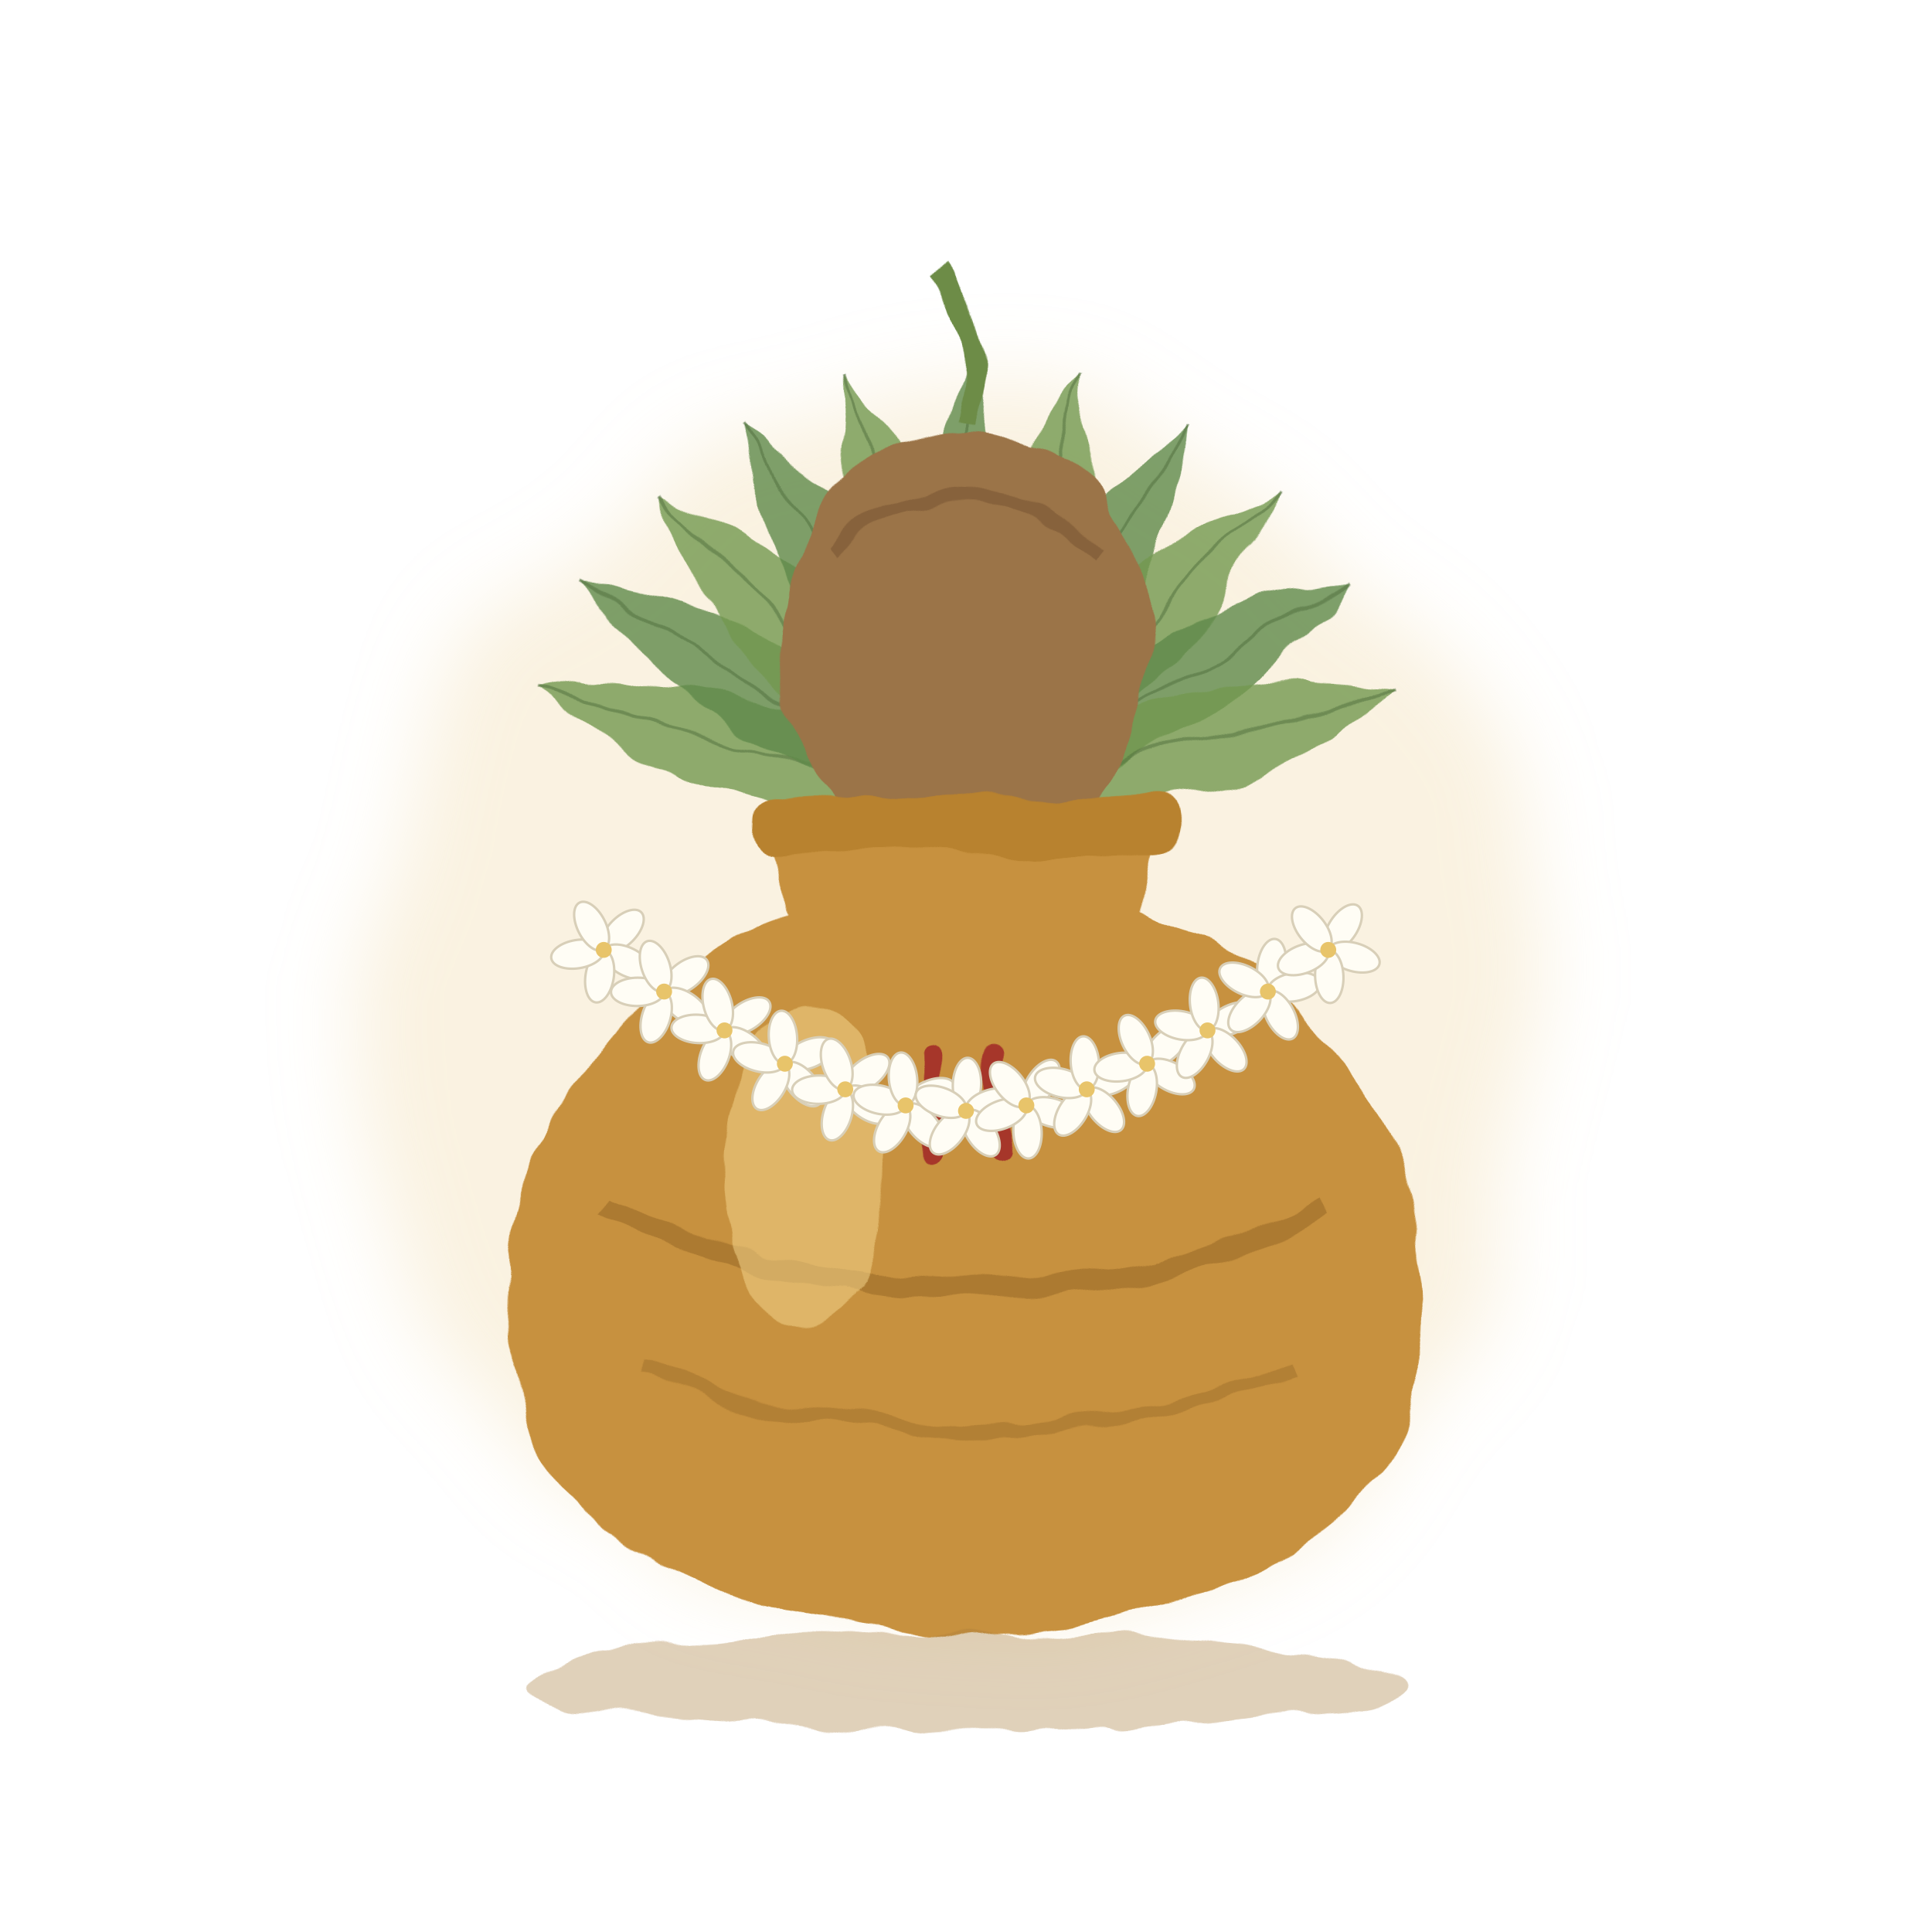
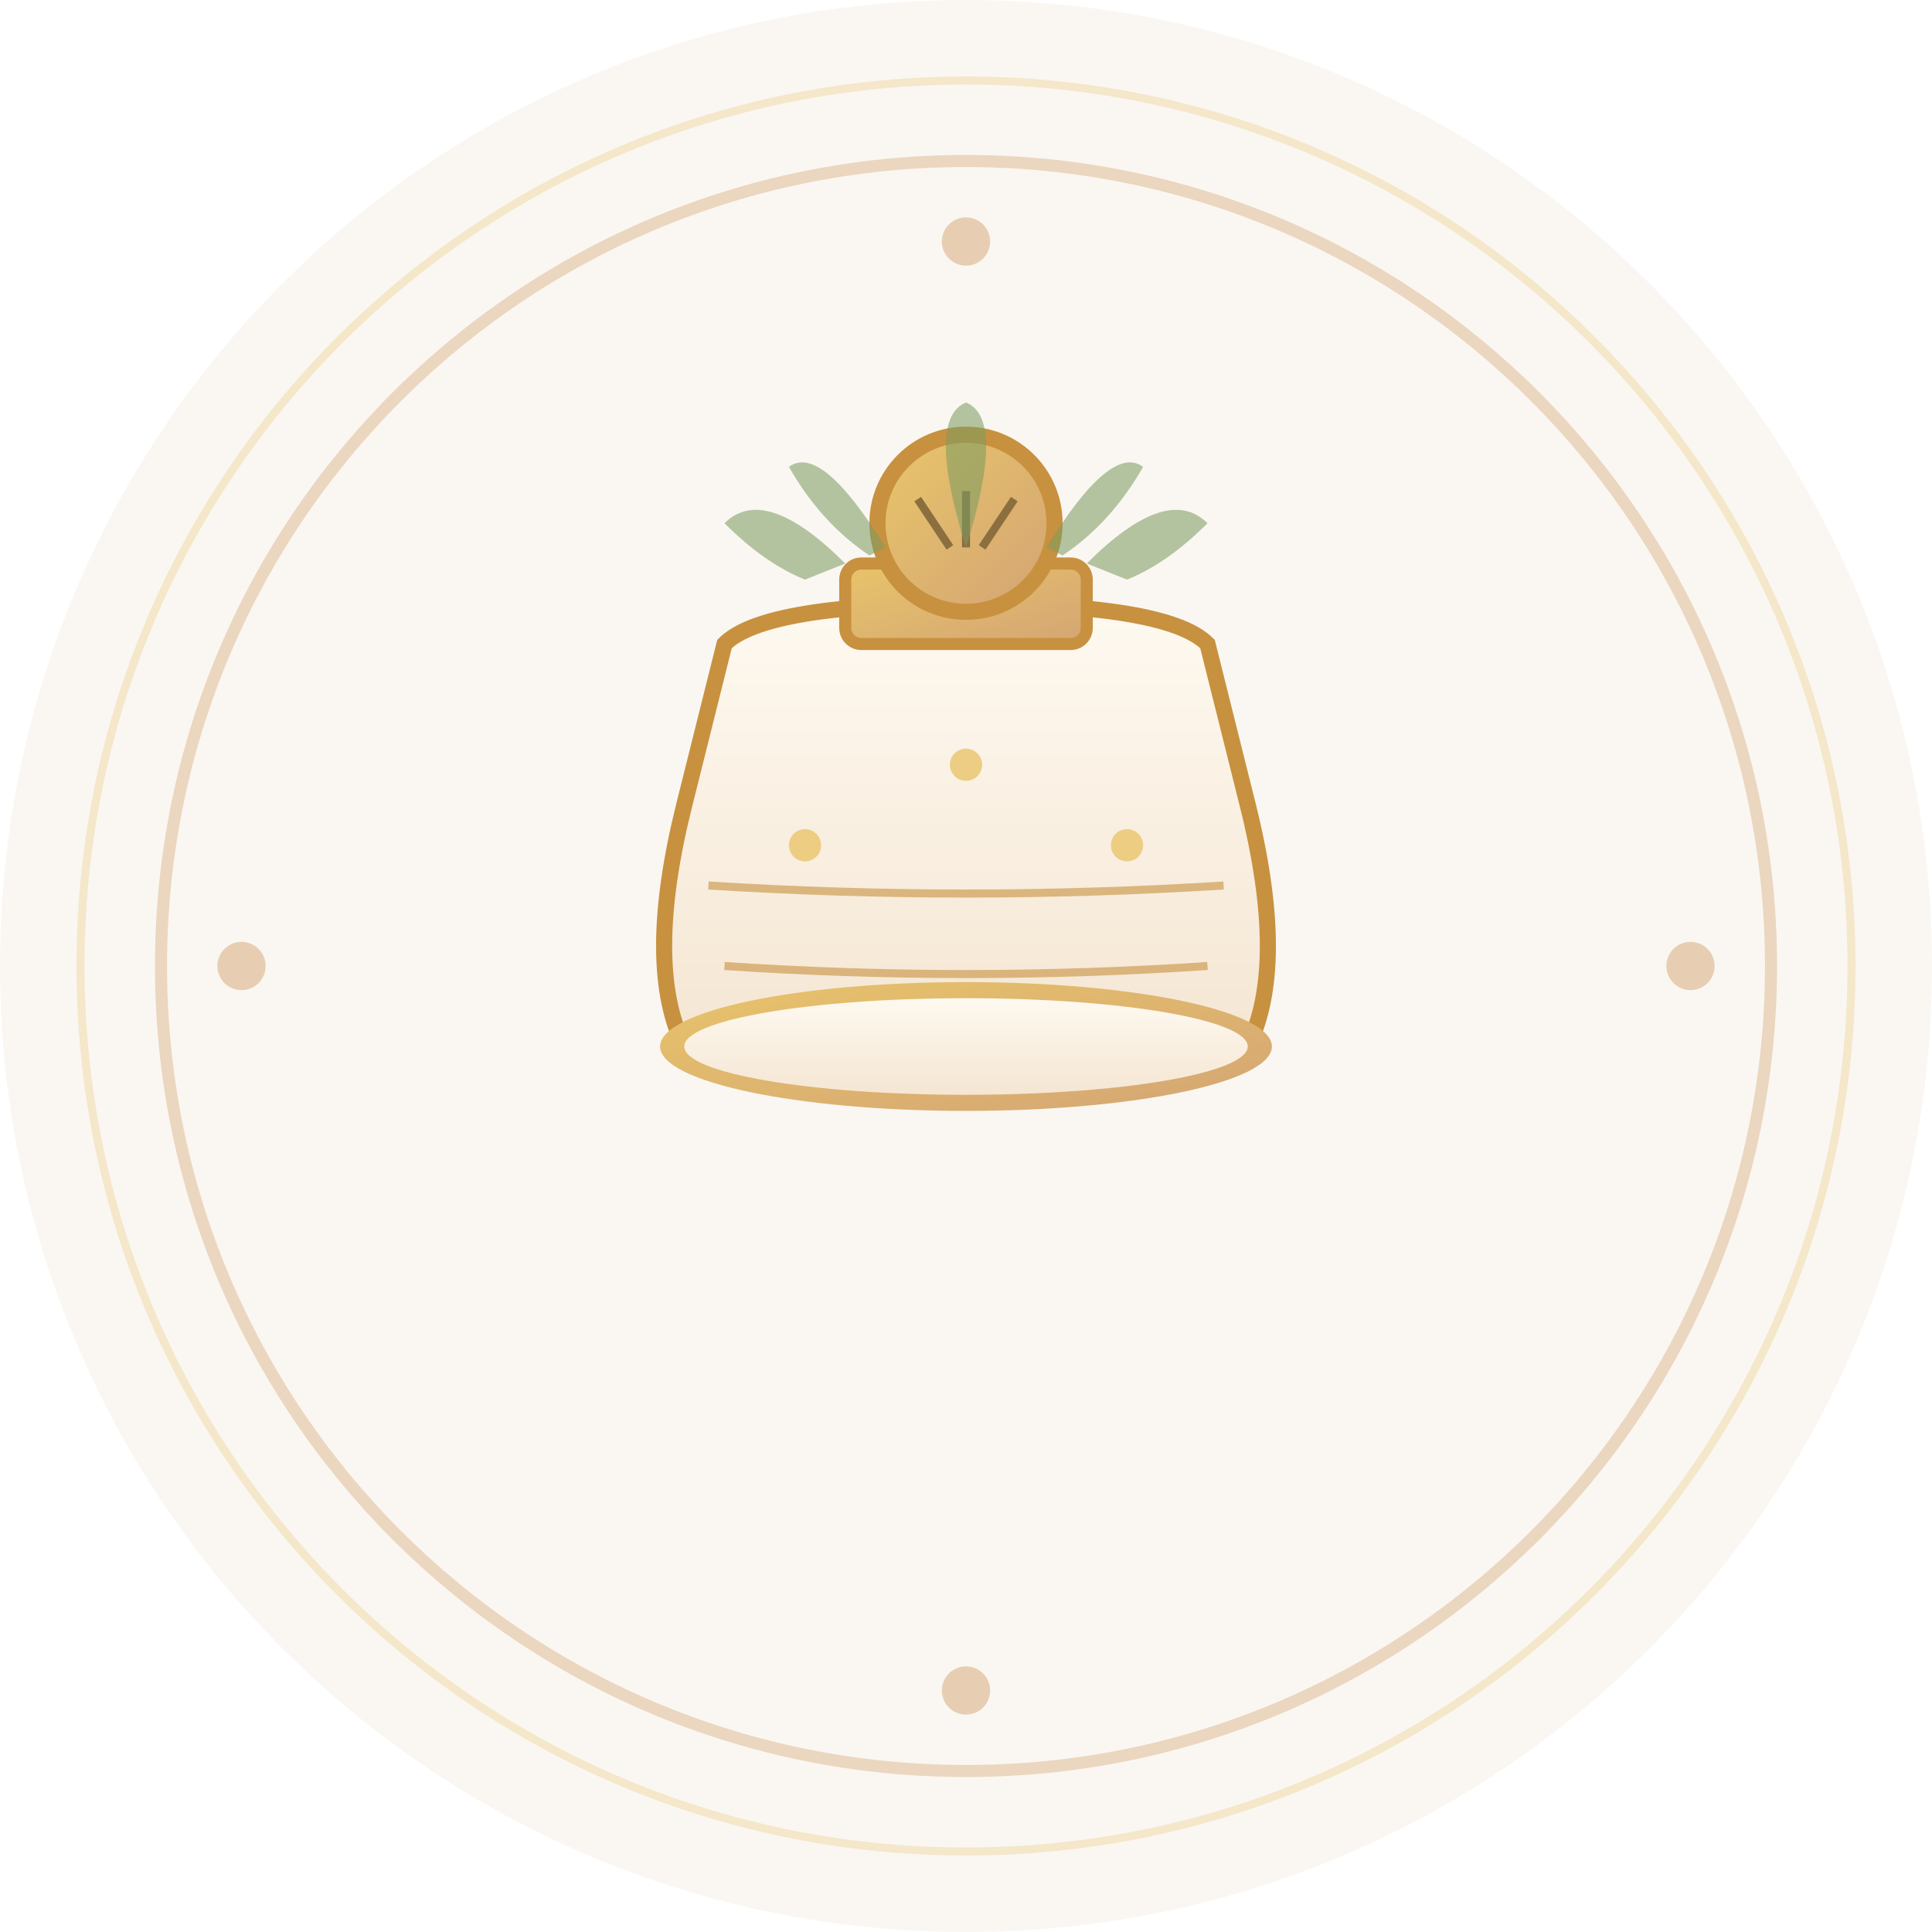
- <svg xmlns="http://www.w3.org/2000/svg" viewBox="0 0 480 480" width="480" height="480">
+ <svg xmlns="http://www.w3.org/2000/svg" viewBox="0 0 240 240" width="240" height="240">
  <defs>
-     <filter id="wc" x="-10%" y="-10%" width="120%" height="120%">
-       <feTurbulence type="fractalNoise" baseFrequency="0.04" numOctaves="3" seed="7" result="n" />
-       <feDisplacementMap in="SourceGraphic" in2="n" scale="7" xChannelSelector="R" yChannelSelector="G" />
-     </filter>
-     <filter id="wash" x="-20%" y="-20%" width="140%" height="140%">
-       <feTurbulence type="fractalNoise" baseFrequency="0.012" numOctaves="2" seed="3" result="n" />
-       <feDisplacementMap in="SourceGraphic" in2="n" scale="40" xChannelSelector="R" yChannelSelector="G" result="d" />
-       <feGaussianBlur in="d" stdDeviation="10" />
-     </filter>
-     <filter id="soft">
-       <feGaussianBlur stdDeviation="3" />
-     </filter>
-     <filter id="paper">
-       <feTurbulence type="fractalNoise" baseFrequency="0.9" numOctaves="2" seed="2" />
-       <feColorMatrix values="0 0 0 0 0.45  0 0 0 0 0.38  0 0 0 0 0.3  0 0 0 0.05 0" />
-     </filter>
+     <linearGradient id="bgrad1" x1="0%" y1="0%" x2="100%" y2="100%">
+       <stop offset="0%" style="stop-color:#e8c46a;stop-opacity:1" />
+       <stop offset="100%" style="stop-color:#d4a574;stop-opacity:1" />
+     </linearGradient>
+     <linearGradient id="bgrad2" x1="0%" y1="0%" x2="0%" y2="100%">
+       <stop offset="0%" style="stop-color:#fef9f0;stop-opacity:1" />
+       <stop offset="100%" style="stop-color:#f5e6d3;stop-opacity:1" />
+     </linearGradient>
  </defs>
-   <g filter="url(#wash)">
-     <circle cx="240" cy="250" r="150" fill="#f0d9a8" opacity=".35" />
+   <circle cx="120" cy="120" r="120" fill="#faf7f2" />
+   <circle cx="120" cy="120" r="110" fill="none" stroke="#e8c46a" stroke-width="1" opacity="0.3" />
+   <circle cx="120" cy="120" r="100" fill="none" stroke="#d4a574" stroke-width="1.5" opacity="0.4" />
+   <g transform="translate(120, 120)">
+     <path d="M -35,10 Q -40,0 -35,-20 L -30,-40 Q -25,-45 0,-45 Q 25,-45 30,-40 L 35,-20 Q 40,0 35,10 Z" fill="url(#bgrad2)" stroke="#c7913f" stroke-width="2" />
+     <rect x="-15" y="-50" width="30" height="10" rx="2" fill="url(#bgrad1)" stroke="#c7913f" stroke-width="1.5" />
+     <ellipse cy="10" rx="38" ry="8" fill="url(#bgrad1)" />
+     <ellipse cy="10" rx="35" ry="6" fill="url(#bgrad2)" />
+     <path d="M -32,-10 Q 0,-8 32,-10" fill="none" stroke="#c7913f" stroke-width="1" opacity="0.6" />
+     <path d="M -30,0 Q 0,2 30,0" fill="none" stroke="#c7913f" stroke-width="1" opacity="0.6" />
+     <circle cy="-55" r="12" fill="#c7913f" />
+     <circle cy="-55" r="10" fill="url(#bgrad1)" />
+     <path d="M -6,-58 L -2,-52" stroke="#8b6f3f" stroke-width="1" />
+     <path d="M 0,-59 L 0,-52" stroke="#8b6f3f" stroke-width="1" />
+     <path d="M 6,-58 L 2,-52" stroke="#8b6f3f" stroke-width="1" />
+     <g opacity="0.8">
+       <path d="M -15,-50 Q -25,-60 -30,-55 Q -25,-50 -20,-48" fill="#7a9b5e" opacity="0.7" />
+       <path d="M -10,-52 Q -18,-65 -22,-62 Q -18,-55 -12,-51" fill="#7a9b5e" opacity="0.7" />
+       <path d="M 15,-50 Q 25,-60 30,-55 Q 25,-50 20,-48" fill="#7a9b5e" opacity="0.7" />
+       <path d="M 10,-52 Q 18,-65 22,-62 Q 18,-55 12,-51" fill="#7a9b5e" opacity="0.7" />
+       <path d="M 0,-52 Q -5,-68 0,-70 Q 5,-68 0,-52" fill="#7a9b5e" opacity="0.7" />
+     </g>
+     <circle cx="-20" cy="-15" r="2" fill="#e8c46a" opacity="0.8" />
+     <circle cx="20" cy="-15" r="2" fill="#e8c46a" opacity="0.8" />
+     <circle cx="0" cy="-25" r="2" fill="#e8c46a" opacity="0.8" />
  </g>
-   <g filter="url(#wc)">
-     <path d="M240.0,200.0 Q193.1,162.4 133.7,171.5 Q180.6,209.1 240.0,200.0 Z" fill="#73984f" opacity=".8" />
-     <path d="M240.0,200.0 L133.7,171.5" stroke="#4d6b3c" stroke-width=".8" opacity=".5" />
-     <path d="M240.0,200.0 Q204.5,151.5 144.7,145.0 Q180.3,193.5 240.0,200.0 Z" fill="#5f8a4a" opacity=".8" />
-     <path d="M240.0,200.0 L144.7,145.0" stroke="#4d6b3c" stroke-width=".8" opacity=".5" />
-     <path d="M240.0,200.0 Q218.2,144.0 162.2,122.2 Q184.0,178.2 240.0,200.0 Z" fill="#73984f" opacity=".8" />
-     <path d="M240.0,200.0 L162.2,122.2" stroke="#4d6b3c" stroke-width=".8" opacity=".5" />
-     <path d="M240.0,200.0 Q233.5,140.3 185.0,104.7 Q191.5,164.5 240.0,200.0 Z" fill="#5f8a4a" opacity=".8" />
-     <path d="M240.0,200.0 L185.0,104.7" stroke="#4d6b3c" stroke-width=".8" opacity=".5" />
-     <path d="M240.0,200.0 Q249.1,140.6 211.5,93.7 Q202.4,153.1 240.0,200.0 Z" fill="#73984f" opacity=".8" />
-     <path d="M240.0,200.0 L211.5,93.7" stroke="#4d6b3c" stroke-width=".8" opacity=".5" />
-     <path d="M240.0,200.0 Q264.2,145.0 240.0,90.0 Q215.8,145.0 240.0,200.0 Z" fill="#5f8a4a" opacity=".8" />
-     <path d="M240.0,200.0 L240.0,90.0" stroke="#4d6b3c" stroke-width=".8" opacity=".5" />
-     <path d="M240.0,200.0 Q277.6,153.1 268.5,93.7 Q230.9,140.6 240.0,200.0 Z" fill="#73984f" opacity=".8" />
-     <path d="M240.0,200.0 L268.5,93.7" stroke="#4d6b3c" stroke-width=".8" opacity=".5" />
-     <path d="M240.0,200.0 Q288.5,164.5 295.0,104.7 Q246.5,140.3 240.0,200.0 Z" fill="#5f8a4a" opacity=".8" />
-     <path d="M240.0,200.0 L295.0,104.7" stroke="#4d6b3c" stroke-width=".8" opacity=".5" />
-     <path d="M240.0,200.0 Q296.0,178.2 317.8,122.2 Q261.8,144.0 240.0,200.0 Z" fill="#73984f" opacity=".8" />
-     <path d="M240.0,200.0 L317.8,122.2" stroke="#4d6b3c" stroke-width=".8" opacity=".5" />
-     <path d="M240.0,200.0 Q299.7,193.5 335.3,145.0 Q275.5,151.5 240.0,200.0 Z" fill="#5f8a4a" opacity=".8" />
-     <path d="M240.0,200.0 L335.3,145.0" stroke="#4d6b3c" stroke-width=".8" opacity=".5" />
-     <path d="M240.0,200.0 Q299.4,209.1 346.3,171.5 Q286.9,162.4 240.0,200.0 Z" fill="#73984f" opacity=".8" />
-     <path d="M240.0,200.0 L346.3,171.5" stroke="#4d6b3c" stroke-width=".8" opacity=".5" />
-   </g>
-   <g filter="url(#wc)">
-     <ellipse cx="240" cy="160" rx="46" ry="54" fill="#9b7448" />
-     <path d="M206,138 q34,-30 68,0" stroke="#7a5634" stroke-width="3" fill="none" opacity=".6" />
-     <path d="M240,104 q4,-22 -6,-36" stroke="#6d8c47" stroke-width="5" fill="none" />
-   </g>
-   <g filter="url(#wc)">
-     <path d="M190,205 h100 l-6,22 q70,30 70,100 q0,70 -114,80 q-114,-10 -114,-80 q0,-70 70,-100 Z" fill="#c7913f" />
-     <path d="M150,300 q90,40 180,0" stroke="#9a6a28" stroke-width="5" fill="none" opacity=".6" />
-     <path d="M158,340 q82,30 164,0" stroke="#9a6a28" stroke-width="3" fill="none" opacity=".45" />
-     <ellipse cx="200" cy="290" rx="20" ry="40" fill="#f2d48a" opacity=".55" />
-     <path d="M232,262 v24 M248,262 v24 M226,274 h28" stroke="#a6362a" stroke-width="5" stroke-linecap="round" />
-     <rect x="186" y="198" width="108" height="14" rx="6" fill="#b8822f" />
-     <ellipse cx="240" cy="418" rx="110" ry="12" fill="#a77a3a" opacity=".35" />
-   </g>
-   <g transform="translate(150,236.0) rotate(44.84892)">
-     <ellipse cx="0" cy="-6.6" rx="3.52" ry="6.6" fill="#fffdf5" stroke="#d8cfb8" stroke-width=".6" transform="rotate(0)" />
-     <ellipse cx="0" cy="-6.6" rx="3.52" ry="6.6" fill="#fffdf5" stroke="#d8cfb8" stroke-width=".6" transform="rotate(72)" />
-     <ellipse cx="0" cy="-6.6" rx="3.52" ry="6.6" fill="#fffdf5" stroke="#d8cfb8" stroke-width=".6" transform="rotate(144)" />
-     <ellipse cx="0" cy="-6.6" rx="3.52" ry="6.6" fill="#fffdf5" stroke="#d8cfb8" stroke-width=".6" transform="rotate(216)" />
-     <ellipse cx="0" cy="-6.6" rx="3.52" ry="6.6" fill="#fffdf5" stroke="#d8cfb8" stroke-width=".6" transform="rotate(288)" />
-     <circle r="1.98" fill="#e8c46a" />
-   </g>
-   <g transform="translate(165,246.3528) rotate(53.40866)">
-     <ellipse cx="0" cy="-6.6" rx="3.52" ry="6.6" fill="#fffdf5" stroke="#d8cfb8" stroke-width=".6" transform="rotate(0)" />
-     <ellipse cx="0" cy="-6.6" rx="3.52" ry="6.6" fill="#fffdf5" stroke="#d8cfb8" stroke-width=".6" transform="rotate(72)" />
-     <ellipse cx="0" cy="-6.6" rx="3.52" ry="6.6" fill="#fffdf5" stroke="#d8cfb8" stroke-width=".6" transform="rotate(144)" />
-     <ellipse cx="0" cy="-6.6" rx="3.52" ry="6.6" fill="#fffdf5" stroke="#d8cfb8" stroke-width=".6" transform="rotate(216)" />
-     <ellipse cx="0" cy="-6.6" rx="3.52" ry="6.6" fill="#fffdf5" stroke="#d8cfb8" stroke-width=".6" transform="rotate(288)" />
-     <circle r="1.98" fill="#e8c46a" />
-   </g>
-   <g transform="translate(180,256.0) rotate(57.25394)">
-     <ellipse cx="0" cy="-6.6" rx="3.52" ry="6.6" fill="#fffdf5" stroke="#d8cfb8" stroke-width=".6" transform="rotate(0)" />
-     <ellipse cx="0" cy="-6.6" rx="3.52" ry="6.6" fill="#fffdf5" stroke="#d8cfb8" stroke-width=".6" transform="rotate(72)" />
-     <ellipse cx="0" cy="-6.6" rx="3.52" ry="6.6" fill="#fffdf5" stroke="#d8cfb8" stroke-width=".6" transform="rotate(144)" />
-     <ellipse cx="0" cy="-6.6" rx="3.52" ry="6.6" fill="#fffdf5" stroke="#d8cfb8" stroke-width=".6" transform="rotate(216)" />
-     <ellipse cx="0" cy="-6.6" rx="3.52" ry="6.6" fill="#fffdf5" stroke="#d8cfb8" stroke-width=".6" transform="rotate(288)" />
-     <circle r="1.98" fill="#e8c46a" />
-   </g>
-   <g transform="translate(195,264.2843) rotate(67.85642)">
-     <ellipse cx="0" cy="-6.6" rx="3.52" ry="6.6" fill="#fffdf5" stroke="#d8cfb8" stroke-width=".6" transform="rotate(0)" />
-     <ellipse cx="0" cy="-6.6" rx="3.52" ry="6.6" fill="#fffdf5" stroke="#d8cfb8" stroke-width=".6" transform="rotate(72)" />
-     <ellipse cx="0" cy="-6.6" rx="3.52" ry="6.6" fill="#fffdf5" stroke="#d8cfb8" stroke-width=".6" transform="rotate(144)" />
-     <ellipse cx="0" cy="-6.6" rx="3.52" ry="6.6" fill="#fffdf5" stroke="#d8cfb8" stroke-width=".6" transform="rotate(216)" />
-     <ellipse cx="0" cy="-6.6" rx="3.52" ry="6.6" fill="#fffdf5" stroke="#d8cfb8" stroke-width=".6" transform="rotate(288)" />
-     <circle r="1.98" fill="#e8c46a" />
-   </g>
-   <g transform="translate(210,270.641) rotate(53.2727)">
-     <ellipse cx="0" cy="-6.6" rx="3.52" ry="6.6" fill="#fffdf5" stroke="#d8cfb8" stroke-width=".6" transform="rotate(0)" />
-     <ellipse cx="0" cy="-6.6" rx="3.52" ry="6.6" fill="#fffdf5" stroke="#d8cfb8" stroke-width=".6" transform="rotate(72)" />
-     <ellipse cx="0" cy="-6.6" rx="3.52" ry="6.6" fill="#fffdf5" stroke="#d8cfb8" stroke-width=".6" transform="rotate(144)" />
-     <ellipse cx="0" cy="-6.6" rx="3.52" ry="6.6" fill="#fffdf5" stroke="#d8cfb8" stroke-width=".6" transform="rotate(216)" />
-     <ellipse cx="0" cy="-6.6" rx="3.52" ry="6.6" fill="#fffdf5" stroke="#d8cfb8" stroke-width=".6" transform="rotate(288)" />
-     <circle r="1.98" fill="#e8c46a" />
-   </g>
-   <g transform="translate(225,274.637) rotate(66.4074)">
-     <ellipse cx="0" cy="-6.6" rx="3.52" ry="6.6" fill="#fffdf5" stroke="#d8cfb8" stroke-width=".6" transform="rotate(0)" />
-     <ellipse cx="0" cy="-6.6" rx="3.52" ry="6.6" fill="#fffdf5" stroke="#d8cfb8" stroke-width=".6" transform="rotate(72)" />
-     <ellipse cx="0" cy="-6.6" rx="3.52" ry="6.6" fill="#fffdf5" stroke="#d8cfb8" stroke-width=".6" transform="rotate(144)" />
-     <ellipse cx="0" cy="-6.6" rx="3.52" ry="6.6" fill="#fffdf5" stroke="#d8cfb8" stroke-width=".6" transform="rotate(216)" />
-     <ellipse cx="0" cy="-6.6" rx="3.52" ry="6.6" fill="#fffdf5" stroke="#d8cfb8" stroke-width=".6" transform="rotate(288)" />
-     <circle r="1.98" fill="#e8c46a" />
-   </g>
-   <g transform="translate(240,276.0) rotate(2.088376)">
-     <ellipse cx="0" cy="-6.6" rx="3.52" ry="6.6" fill="#fffdf5" stroke="#d8cfb8" stroke-width=".6" transform="rotate(0)" />
-     <ellipse cx="0" cy="-6.6" rx="3.52" ry="6.6" fill="#fffdf5" stroke="#d8cfb8" stroke-width=".6" transform="rotate(72)" />
-     <ellipse cx="0" cy="-6.6" rx="3.52" ry="6.6" fill="#fffdf5" stroke="#d8cfb8" stroke-width=".6" transform="rotate(144)" />
-     <ellipse cx="0" cy="-6.6" rx="3.52" ry="6.6" fill="#fffdf5" stroke="#d8cfb8" stroke-width=".6" transform="rotate(216)" />
-     <ellipse cx="0" cy="-6.6" rx="3.52" ry="6.6" fill="#fffdf5" stroke="#d8cfb8" stroke-width=".6" transform="rotate(288)" />
-     <circle r="1.98" fill="#e8c46a" />
-   </g>
-   <g transform="translate(255,274.637) rotate(33.52483)">
-     <ellipse cx="0" cy="-6.6" rx="3.52" ry="6.6" fill="#fffdf5" stroke="#d8cfb8" stroke-width=".6" transform="rotate(0)" />
-     <ellipse cx="0" cy="-6.6" rx="3.52" ry="6.6" fill="#fffdf5" stroke="#d8cfb8" stroke-width=".6" transform="rotate(72)" />
-     <ellipse cx="0" cy="-6.6" rx="3.52" ry="6.6" fill="#fffdf5" stroke="#d8cfb8" stroke-width=".6" transform="rotate(144)" />
-     <ellipse cx="0" cy="-6.6" rx="3.52" ry="6.6" fill="#fffdf5" stroke="#d8cfb8" stroke-width=".6" transform="rotate(216)" />
-     <ellipse cx="0" cy="-6.6" rx="3.52" ry="6.6" fill="#fffdf5" stroke="#d8cfb8" stroke-width=".6" transform="rotate(288)" />
-     <circle r="1.98" fill="#e8c46a" />
-   </g>
-   <g transform="translate(270,270.641) rotate(67.92168)">
-     <ellipse cx="0" cy="-6.6" rx="3.52" ry="6.6" fill="#fffdf5" stroke="#d8cfb8" stroke-width=".6" transform="rotate(0)" />
-     <ellipse cx="0" cy="-6.6" rx="3.52" ry="6.6" fill="#fffdf5" stroke="#d8cfb8" stroke-width=".6" transform="rotate(72)" />
-     <ellipse cx="0" cy="-6.6" rx="3.52" ry="6.6" fill="#fffdf5" stroke="#d8cfb8" stroke-width=".6" transform="rotate(144)" />
-     <ellipse cx="0" cy="-6.6" rx="3.52" ry="6.6" fill="#fffdf5" stroke="#d8cfb8" stroke-width=".6" transform="rotate(216)" />
-     <ellipse cx="0" cy="-6.6" rx="3.52" ry="6.6" fill="#fffdf5" stroke="#d8cfb8" stroke-width=".6" transform="rotate(288)" />
-     <circle r="1.98" fill="#e8c46a" />
-   </g>
-   <g transform="translate(285,264.2843) rotate(46.72617)">
-     <ellipse cx="0" cy="-6.6" rx="3.52" ry="6.6" fill="#fffdf5" stroke="#d8cfb8" stroke-width=".6" transform="rotate(0)" />
-     <ellipse cx="0" cy="-6.6" rx="3.52" ry="6.6" fill="#fffdf5" stroke="#d8cfb8" stroke-width=".6" transform="rotate(72)" />
-     <ellipse cx="0" cy="-6.6" rx="3.52" ry="6.6" fill="#fffdf5" stroke="#d8cfb8" stroke-width=".6" transform="rotate(144)" />
-     <ellipse cx="0" cy="-6.6" rx="3.52" ry="6.6" fill="#fffdf5" stroke="#d8cfb8" stroke-width=".6" transform="rotate(216)" />
-     <ellipse cx="0" cy="-6.6" rx="3.52" ry="6.6" fill="#fffdf5" stroke="#d8cfb8" stroke-width=".6" transform="rotate(288)" />
-     <circle r="1.98" fill="#e8c46a" />
-   </g>
-   <g transform="translate(300,256.0) rotate(64.86484)">
-     <ellipse cx="0" cy="-6.6" rx="3.52" ry="6.6" fill="#fffdf5" stroke="#d8cfb8" stroke-width=".6" transform="rotate(0)" />
-     <ellipse cx="0" cy="-6.6" rx="3.52" ry="6.6" fill="#fffdf5" stroke="#d8cfb8" stroke-width=".6" transform="rotate(72)" />
-     <ellipse cx="0" cy="-6.6" rx="3.52" ry="6.6" fill="#fffdf5" stroke="#d8cfb8" stroke-width=".6" transform="rotate(144)" />
-     <ellipse cx="0" cy="-6.6" rx="3.52" ry="6.6" fill="#fffdf5" stroke="#d8cfb8" stroke-width=".6" transform="rotate(216)" />
-     <ellipse cx="0" cy="-6.6" rx="3.52" ry="6.6" fill="#fffdf5" stroke="#d8cfb8" stroke-width=".6" transform="rotate(288)" />
-     <circle r="1.98" fill="#e8c46a" />
-   </g>
-   <g transform="translate(315,246.3528) rotate(8.150829)">
-     <ellipse cx="0" cy="-6.6" rx="3.52" ry="6.6" fill="#fffdf5" stroke="#d8cfb8" stroke-width=".6" transform="rotate(0)" />
-     <ellipse cx="0" cy="-6.6" rx="3.52" ry="6.6" fill="#fffdf5" stroke="#d8cfb8" stroke-width=".6" transform="rotate(72)" />
-     <ellipse cx="0" cy="-6.6" rx="3.52" ry="6.6" fill="#fffdf5" stroke="#d8cfb8" stroke-width=".6" transform="rotate(144)" />
-     <ellipse cx="0" cy="-6.6" rx="3.52" ry="6.6" fill="#fffdf5" stroke="#d8cfb8" stroke-width=".6" transform="rotate(216)" />
-     <ellipse cx="0" cy="-6.6" rx="3.52" ry="6.6" fill="#fffdf5" stroke="#d8cfb8" stroke-width=".6" transform="rotate(288)" />
-     <circle r="1.98" fill="#e8c46a" />
-   </g>
-   <g transform="translate(330,236.0) rotate(33.77297)">
-     <ellipse cx="0" cy="-6.6" rx="3.52" ry="6.6" fill="#fffdf5" stroke="#d8cfb8" stroke-width=".6" transform="rotate(0)" />
-     <ellipse cx="0" cy="-6.6" rx="3.52" ry="6.6" fill="#fffdf5" stroke="#d8cfb8" stroke-width=".6" transform="rotate(72)" />
-     <ellipse cx="0" cy="-6.6" rx="3.52" ry="6.6" fill="#fffdf5" stroke="#d8cfb8" stroke-width=".6" transform="rotate(144)" />
-     <ellipse cx="0" cy="-6.6" rx="3.52" ry="6.6" fill="#fffdf5" stroke="#d8cfb8" stroke-width=".6" transform="rotate(216)" />
-     <ellipse cx="0" cy="-6.6" rx="3.52" ry="6.6" fill="#fffdf5" stroke="#d8cfb8" stroke-width=".6" transform="rotate(288)" />
-     <circle r="1.98" fill="#e8c46a" />
+   <g opacity="0.5">
+     <circle cx="120" cy="30" r="3" fill="#d4a574" />
+     <circle cx="120" cy="210" r="3" fill="#d4a574" />
+     <circle cx="30" cy="120" r="3" fill="#d4a574" />
+     <circle cx="210" cy="120" r="3" fill="#d4a574" />
  </g>
</svg>
